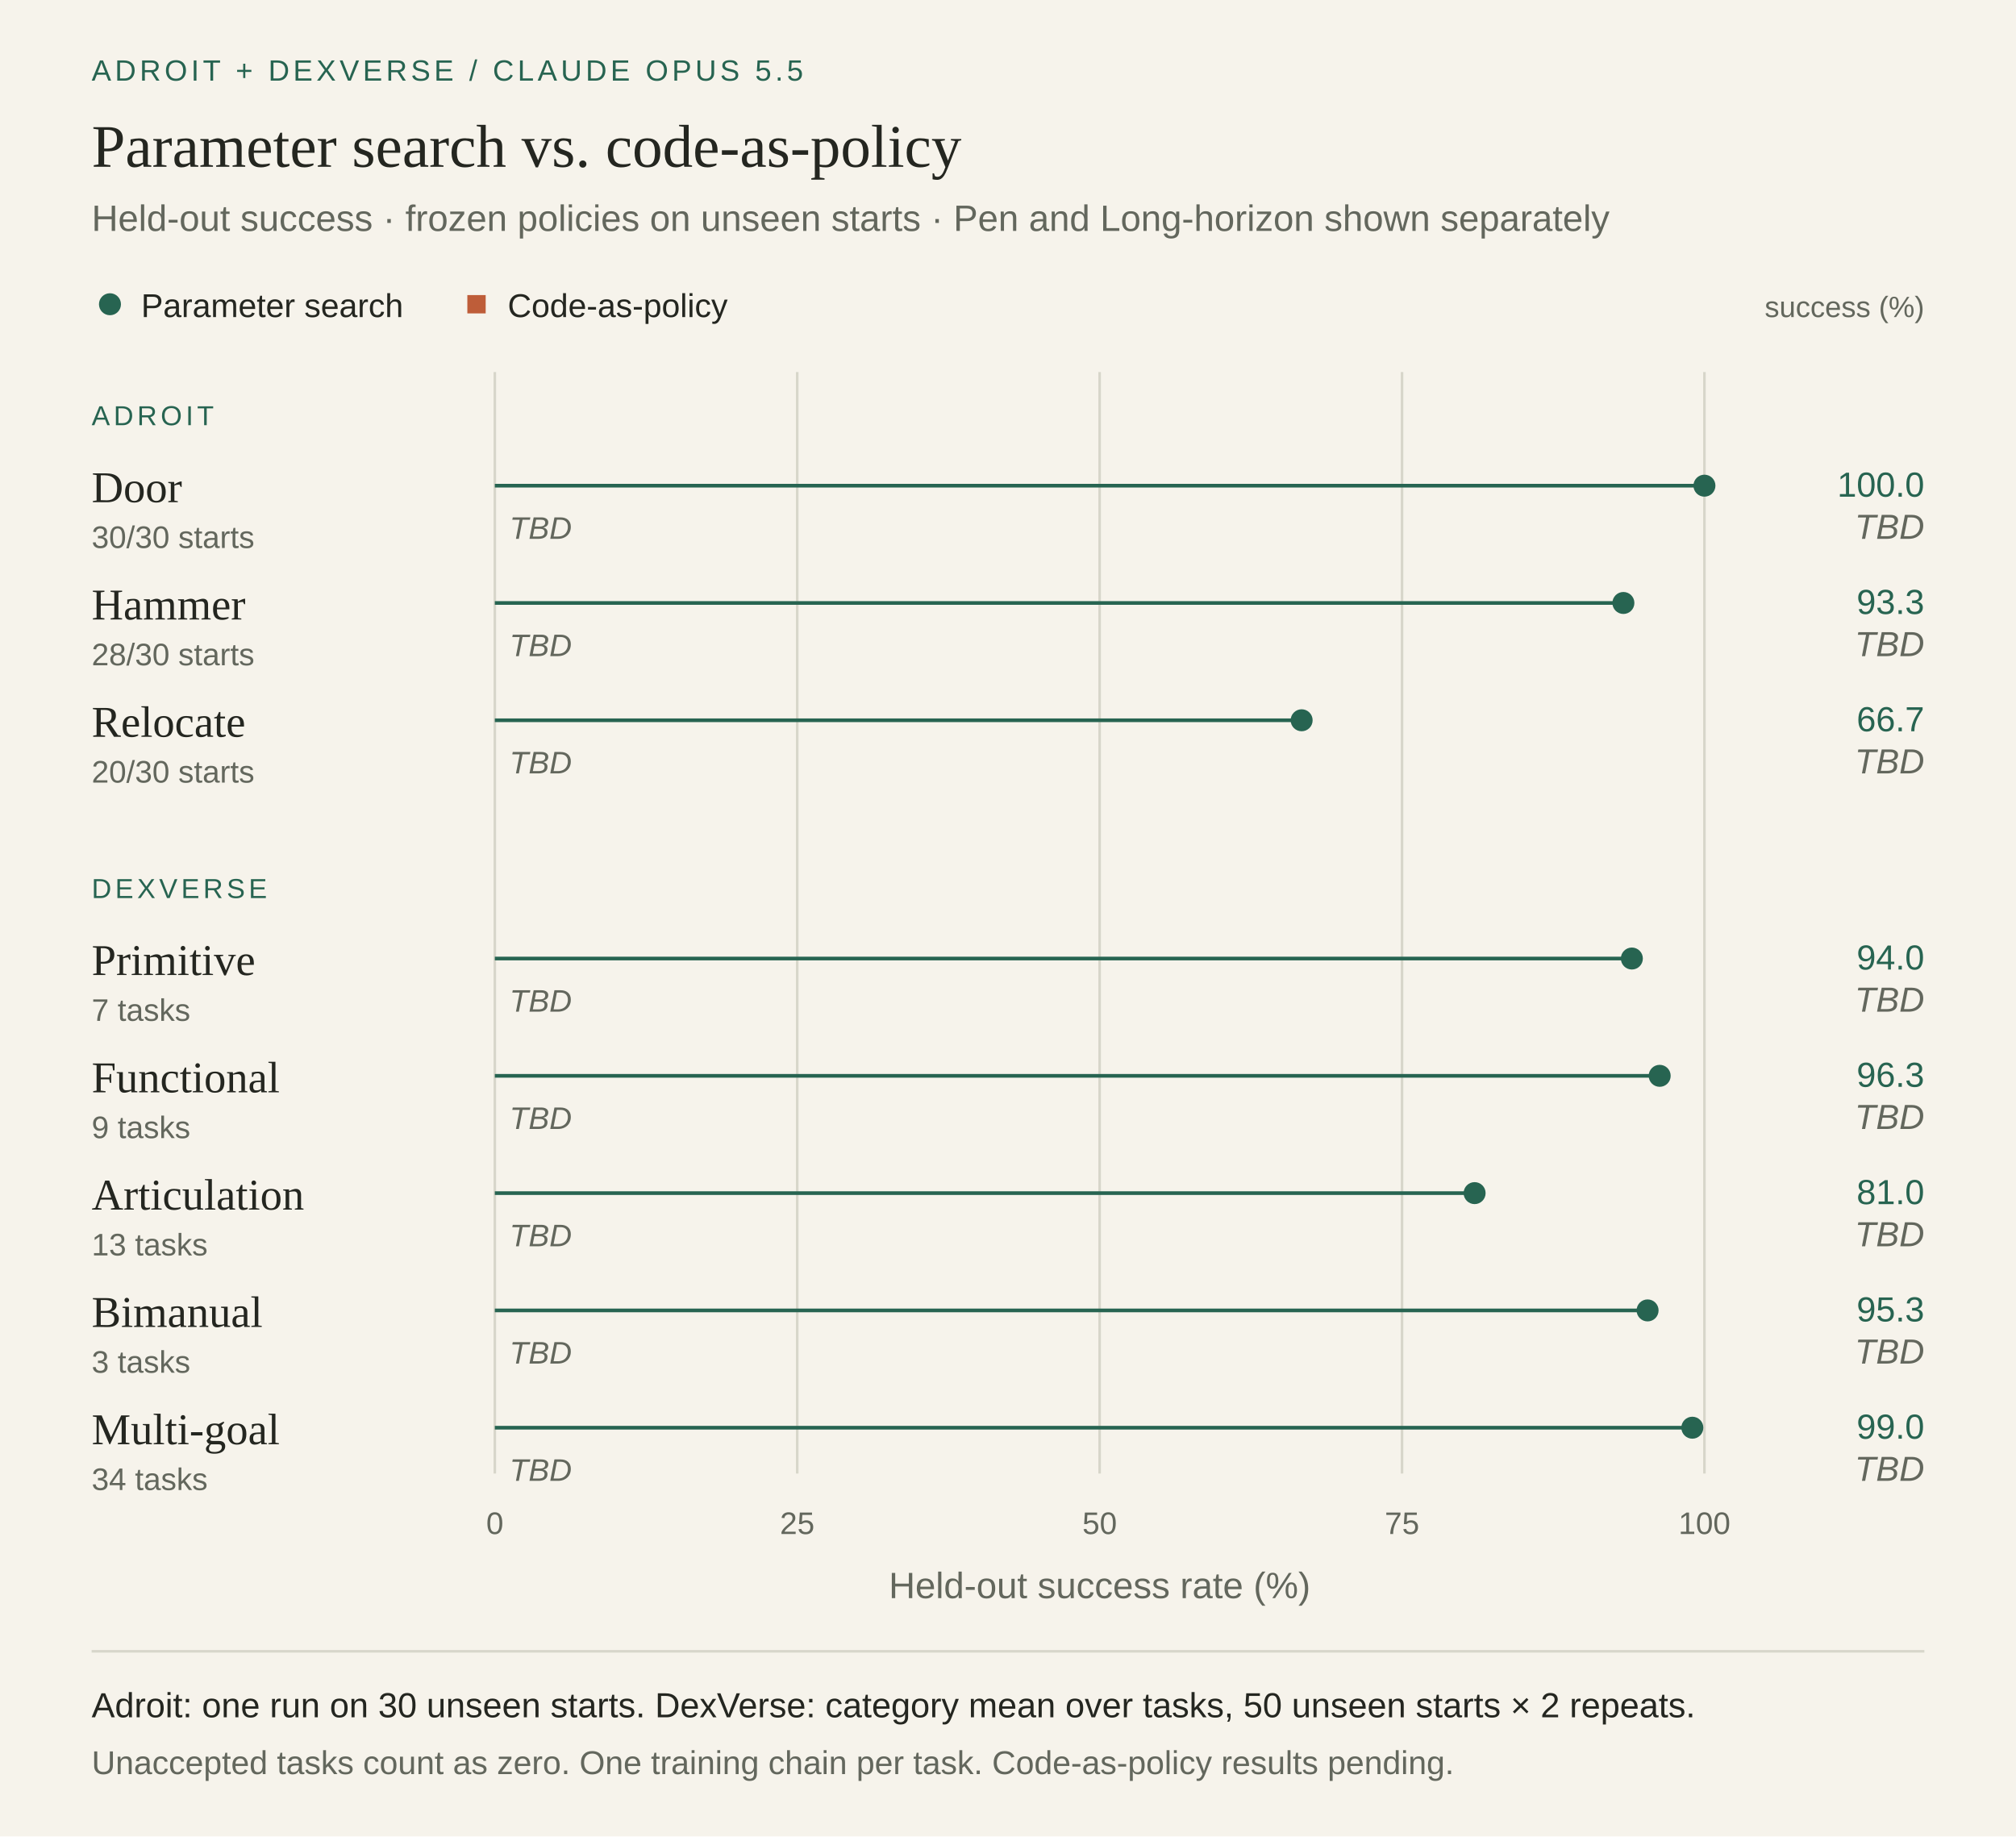
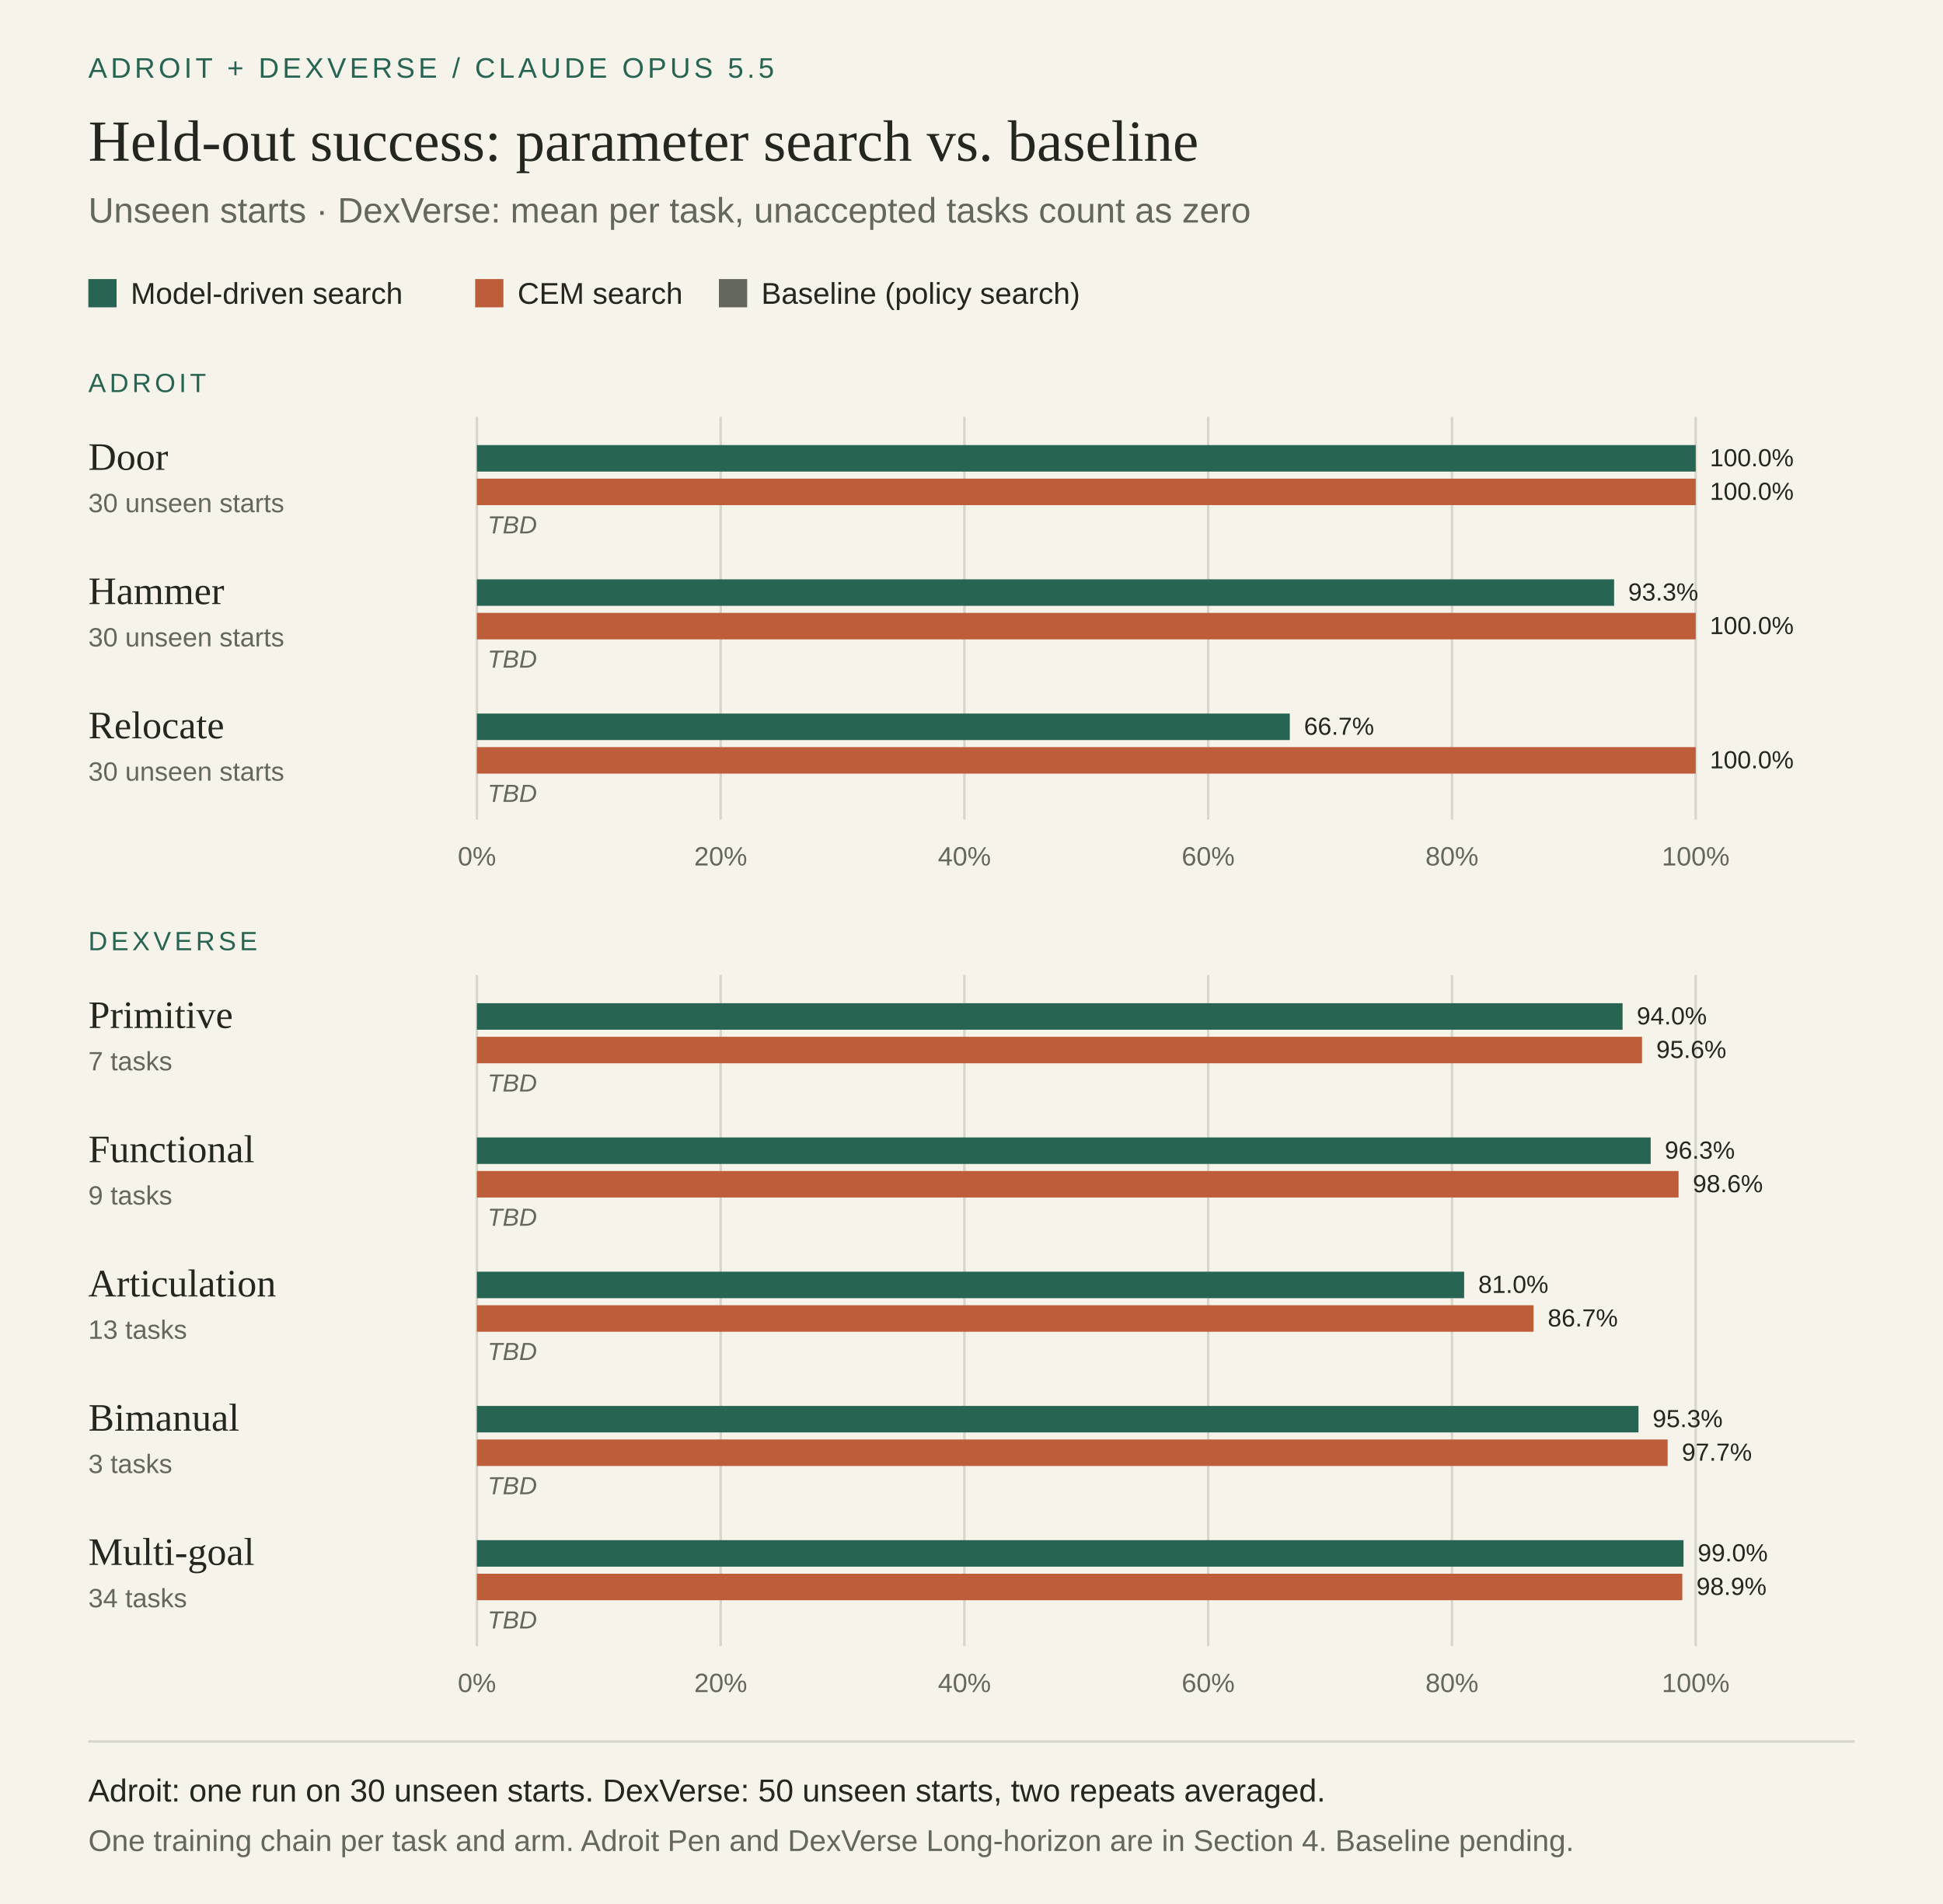
- <svg xmlns="http://www.w3.org/2000/svg" width="1100" height="1002" viewBox="0 0 1100 1002" role="img" aria-labelledby="figure-title figure-desc">
+ <svg xmlns="http://www.w3.org/2000/svg" width="1100" height="1078" viewBox="0 0 1100 1078" role="img" aria-labelledby="figure-title figure-desc">
  <defs>
    <marker id="arrow" markerWidth="8" markerHeight="8" refX="7" refY="4" orient="auto" markerUnits="userSpaceOnUse">
      <path d="M 0 0 L 8 4 L 0 8 Z" fill="#276451" />
    </marker>
  </defs>
-   <rect width="1100" height="1002" fill="#f6f3eb" />
+   <rect width="1100" height="1078" fill="#f6f3eb" />
  <text x="50" y="44" font-family="Arial, Helvetica, sans-serif" font-size="16" fill="#276451" text-anchor="start" letter-spacing="2">ADROIT + DEXVERSE  /  CLAUDE OPUS 5.5</text>
-   <text x="50" y="91" font-family="Georgia, 'Times New Roman', serif" font-size="33" fill="#242620" text-anchor="start">Parameter search vs. code-as-policy</text>
-   <text x="50" y="126" font-family="Arial, Helvetica, sans-serif" font-size="20" fill="#63675d" text-anchor="start">Held-out success · frozen policies on unseen starts · Pen and Long-horizon shown separately</text>
-   <circle cx="60" cy="166" r="6" fill="#276451" />
-   <text x="77" y="173" font-family="Arial, Helvetica, sans-serif" font-size="18" fill="#242620" text-anchor="start">Parameter search</text>
-   <rect x="255" y="161" width="10" height="10" fill="#be5d39" />
-   <text x="277" y="173" font-family="Arial, Helvetica, sans-serif" font-size="18" fill="#242620" text-anchor="start">Code-as-policy</text>
-   <text x="1050" y="173" font-family="Arial, Helvetica, sans-serif" font-size="16" fill="#63675d" text-anchor="end">success (%)</text>
-   <line x1="270.0" y1="203" x2="270.0" y2="804" stroke="#d7d6ca" stroke-width="1.4" />
-   <text x="270.0" y="837" font-family="Arial, Helvetica, sans-serif" font-size="17" fill="#63675d" text-anchor="middle">0</text>
-   <line x1="435.0" y1="203" x2="435.0" y2="804" stroke="#d7d6ca" stroke-width="1.4" />
-   <text x="435.0" y="837" font-family="Arial, Helvetica, sans-serif" font-size="17" fill="#63675d" text-anchor="middle">25</text>
-   <line x1="600.0" y1="203" x2="600.0" y2="804" stroke="#d7d6ca" stroke-width="1.4" />
-   <text x="600.0" y="837" font-family="Arial, Helvetica, sans-serif" font-size="17" fill="#63675d" text-anchor="middle">50</text>
-   <line x1="765.0" y1="203" x2="765.0" y2="804" stroke="#d7d6ca" stroke-width="1.4" />
-   <text x="765.0" y="837" font-family="Arial, Helvetica, sans-serif" font-size="17" fill="#63675d" text-anchor="middle">75</text>
-   <line x1="930.0" y1="203" x2="930.0" y2="804" stroke="#d7d6ca" stroke-width="1.4" />
-   <text x="930.0" y="837" font-family="Arial, Helvetica, sans-serif" font-size="17" fill="#63675d" text-anchor="middle">100</text>
-   <text x="50" y="232" font-family="Arial, Helvetica, sans-serif" font-size="15" fill="#276451" text-anchor="start" letter-spacing="2">ADROIT</text>
-   <text x="50" y="274" font-family="Georgia, 'Times New Roman', serif" font-size="24" fill="#242620" text-anchor="start">Door</text>
-   <text x="50" y="299" font-family="Arial, Helvetica, sans-serif" font-size="17" fill="#63675d" text-anchor="start">30/30 starts</text>
-   <line x1="270" y1="265" x2="930.0" y2="265" stroke="#276451" stroke-width="2" />
-   <circle cx="930.0" cy="265" r="6" fill="#276451" />
-   <text x="1050" y="271" font-family="Arial, Helvetica, sans-serif" font-size="19" fill="#276451" text-anchor="end">100.0</text>
-   <text x="278" y="294" font-family="Arial, Helvetica, sans-serif" font-size="17" fill="#63675d" text-anchor="start" font-style="italic">TBD</text>
-   <text x="1050" y="294" font-family="Arial, Helvetica, sans-serif" font-size="19" fill="#63675d" text-anchor="end" font-style="italic">TBD</text>
-   <text x="50" y="338" font-family="Georgia, 'Times New Roman', serif" font-size="24" fill="#242620" text-anchor="start">Hammer</text>
-   <text x="50" y="363" font-family="Arial, Helvetica, sans-serif" font-size="17" fill="#63675d" text-anchor="start">28/30 starts</text>
-   <line x1="270" y1="329" x2="885.78" y2="329" stroke="#276451" stroke-width="2" />
-   <circle cx="885.78" cy="329" r="6" fill="#276451" />
-   <text x="1050" y="335" font-family="Arial, Helvetica, sans-serif" font-size="19" fill="#276451" text-anchor="end">93.3</text>
-   <text x="278" y="358" font-family="Arial, Helvetica, sans-serif" font-size="17" fill="#63675d" text-anchor="start" font-style="italic">TBD</text>
-   <text x="1050" y="358" font-family="Arial, Helvetica, sans-serif" font-size="19" fill="#63675d" text-anchor="end" font-style="italic">TBD</text>
-   <text x="50" y="402" font-family="Georgia, 'Times New Roman', serif" font-size="24" fill="#242620" text-anchor="start">Relocate</text>
-   <text x="50" y="427" font-family="Arial, Helvetica, sans-serif" font-size="17" fill="#63675d" text-anchor="start">20/30 starts</text>
-   <line x1="270" y1="393" x2="710.22" y2="393" stroke="#276451" stroke-width="2" />
-   <circle cx="710.22" cy="393" r="6" fill="#276451" />
-   <text x="1050" y="399" font-family="Arial, Helvetica, sans-serif" font-size="19" fill="#276451" text-anchor="end">66.7</text>
-   <text x="278" y="422" font-family="Arial, Helvetica, sans-serif" font-size="17" fill="#63675d" text-anchor="start" font-style="italic">TBD</text>
-   <text x="1050" y="422" font-family="Arial, Helvetica, sans-serif" font-size="19" fill="#63675d" text-anchor="end" font-style="italic">TBD</text>
-   <text x="50" y="490" font-family="Arial, Helvetica, sans-serif" font-size="15" fill="#276451" text-anchor="start" letter-spacing="2">DEXVERSE</text>
-   <text x="50" y="532" font-family="Georgia, 'Times New Roman', serif" font-size="24" fill="#242620" text-anchor="start">Primitive</text>
-   <text x="50" y="557" font-family="Arial, Helvetica, sans-serif" font-size="17" fill="#63675d" text-anchor="start">7 tasks</text>
-   <line x1="270" y1="523" x2="890.4" y2="523" stroke="#276451" stroke-width="2" />
-   <circle cx="890.4" cy="523" r="6" fill="#276451" />
-   <text x="1050" y="529" font-family="Arial, Helvetica, sans-serif" font-size="19" fill="#276451" text-anchor="end">94.0</text>
-   <text x="278" y="552" font-family="Arial, Helvetica, sans-serif" font-size="17" fill="#63675d" text-anchor="start" font-style="italic">TBD</text>
-   <text x="1050" y="552" font-family="Arial, Helvetica, sans-serif" font-size="19" fill="#63675d" text-anchor="end" font-style="italic">TBD</text>
-   <text x="50" y="596" font-family="Georgia, 'Times New Roman', serif" font-size="24" fill="#242620" text-anchor="start">Functional</text>
-   <text x="50" y="621" font-family="Arial, Helvetica, sans-serif" font-size="17" fill="#63675d" text-anchor="start">9 tasks</text>
-   <line x1="270" y1="587" x2="905.58" y2="587" stroke="#276451" stroke-width="2" />
-   <circle cx="905.58" cy="587" r="6" fill="#276451" />
-   <text x="1050" y="593" font-family="Arial, Helvetica, sans-serif" font-size="19" fill="#276451" text-anchor="end">96.3</text>
-   <text x="278" y="616" font-family="Arial, Helvetica, sans-serif" font-size="17" fill="#63675d" text-anchor="start" font-style="italic">TBD</text>
-   <text x="1050" y="616" font-family="Arial, Helvetica, sans-serif" font-size="19" fill="#63675d" text-anchor="end" font-style="italic">TBD</text>
-   <text x="50" y="660" font-family="Georgia, 'Times New Roman', serif" font-size="24" fill="#242620" text-anchor="start">Articulation</text>
-   <text x="50" y="685" font-family="Arial, Helvetica, sans-serif" font-size="17" fill="#63675d" text-anchor="start">13 tasks</text>
-   <line x1="270" y1="651" x2="804.6" y2="651" stroke="#276451" stroke-width="2" />
-   <circle cx="804.6" cy="651" r="6" fill="#276451" />
-   <text x="1050" y="657" font-family="Arial, Helvetica, sans-serif" font-size="19" fill="#276451" text-anchor="end">81.0</text>
-   <text x="278" y="680" font-family="Arial, Helvetica, sans-serif" font-size="17" fill="#63675d" text-anchor="start" font-style="italic">TBD</text>
-   <text x="1050" y="680" font-family="Arial, Helvetica, sans-serif" font-size="19" fill="#63675d" text-anchor="end" font-style="italic">TBD</text>
-   <text x="50" y="724" font-family="Georgia, 'Times New Roman', serif" font-size="24" fill="#242620" text-anchor="start">Bimanual</text>
-   <text x="50" y="749" font-family="Arial, Helvetica, sans-serif" font-size="17" fill="#63675d" text-anchor="start">3 tasks</text>
-   <line x1="270" y1="715" x2="898.98" y2="715" stroke="#276451" stroke-width="2" />
-   <circle cx="898.98" cy="715" r="6" fill="#276451" />
-   <text x="1050" y="721" font-family="Arial, Helvetica, sans-serif" font-size="19" fill="#276451" text-anchor="end">95.3</text>
-   <text x="278" y="744" font-family="Arial, Helvetica, sans-serif" font-size="17" fill="#63675d" text-anchor="start" font-style="italic">TBD</text>
-   <text x="1050" y="744" font-family="Arial, Helvetica, sans-serif" font-size="19" fill="#63675d" text-anchor="end" font-style="italic">TBD</text>
-   <text x="50" y="788" font-family="Georgia, 'Times New Roman', serif" font-size="24" fill="#242620" text-anchor="start">Multi-goal</text>
-   <text x="50" y="813" font-family="Arial, Helvetica, sans-serif" font-size="17" fill="#63675d" text-anchor="start">34 tasks</text>
-   <line x1="270" y1="779" x2="923.4" y2="779" stroke="#276451" stroke-width="2" />
-   <circle cx="923.4" cy="779" r="6" fill="#276451" />
-   <text x="1050" y="785" font-family="Arial, Helvetica, sans-serif" font-size="19" fill="#276451" text-anchor="end">99.0</text>
-   <text x="278" y="808" font-family="Arial, Helvetica, sans-serif" font-size="17" fill="#63675d" text-anchor="start" font-style="italic">TBD</text>
-   <text x="1050" y="808" font-family="Arial, Helvetica, sans-serif" font-size="19" fill="#63675d" text-anchor="end" font-style="italic">TBD</text>
-   <text x="600.0" y="872" font-family="Arial, Helvetica, sans-serif" font-size="20" fill="#63675d" text-anchor="middle">Held-out success rate (%)</text>
-   <line x1="50" y1="901" x2="1050" y2="901" stroke="#d7d6ca" stroke-width="1.4" />
-   <text x="50" y="937" font-family="Arial, Helvetica, sans-serif" font-size="19" fill="#242620" text-anchor="start">Adroit: one run on 30 unseen starts. DexVerse: category mean over tasks, 50 unseen starts × 2 repeats.</text>
-   <text x="50" y="968" font-family="Arial, Helvetica, sans-serif" font-size="18" fill="#63675d" text-anchor="start">Unaccepted tasks count as zero. One training chain per task. Code-as-policy results pending.</text>
+   <text x="50" y="91" font-family="Georgia, 'Times New Roman', serif" font-size="33" fill="#242620" text-anchor="start">Held-out success: parameter search vs. baseline</text>
+   <text x="50" y="126" font-family="Arial, Helvetica, sans-serif" font-size="20" fill="#63675d" text-anchor="start">Unseen starts · DexVerse: mean per task, unaccepted tasks count as zero</text>
+   <rect x="50" y="158" width="16" height="16" fill="#276451" />
+   <text x="74" y="172" font-family="Arial, Helvetica, sans-serif" font-size="17" fill="#242620" text-anchor="start">Model-driven search</text>
+   <rect x="269" y="158" width="16" height="16" fill="#be5d39" />
+   <text x="293" y="172" font-family="Arial, Helvetica, sans-serif" font-size="17" fill="#242620" text-anchor="start">CEM search</text>
+   <rect x="407" y="158" width="16" height="16" fill="#63675d" />
+   <text x="431" y="172" font-family="Arial, Helvetica, sans-serif" font-size="17" fill="#242620" text-anchor="start">Baseline (policy search)</text>
+   <text x="50" y="222" font-family="Arial, Helvetica, sans-serif" font-size="15" fill="#276451" text-anchor="start" letter-spacing="2">ADROIT</text>
+   <line x1="270.0" y1="236" x2="270.0" y2="464" stroke="#d7d6ca" stroke-width="1.4" />
+   <text x="270.0" y="490" font-family="Arial, Helvetica, sans-serif" font-size="15" fill="#63675d" text-anchor="middle">0%</text>
+   <line x1="408.0" y1="236" x2="408.0" y2="464" stroke="#d7d6ca" stroke-width="1.4" />
+   <text x="408.0" y="490" font-family="Arial, Helvetica, sans-serif" font-size="15" fill="#63675d" text-anchor="middle">20%</text>
+   <line x1="546.0" y1="236" x2="546.0" y2="464" stroke="#d7d6ca" stroke-width="1.4" />
+   <text x="546.0" y="490" font-family="Arial, Helvetica, sans-serif" font-size="15" fill="#63675d" text-anchor="middle">40%</text>
+   <line x1="684.0" y1="236" x2="684.0" y2="464" stroke="#d7d6ca" stroke-width="1.4" />
+   <text x="684.0" y="490" font-family="Arial, Helvetica, sans-serif" font-size="15" fill="#63675d" text-anchor="middle">60%</text>
+   <line x1="822.0" y1="236" x2="822.0" y2="464" stroke="#d7d6ca" stroke-width="1.4" />
+   <text x="822.0" y="490" font-family="Arial, Helvetica, sans-serif" font-size="15" fill="#63675d" text-anchor="middle">80%</text>
+   <line x1="960.0" y1="236" x2="960.0" y2="464" stroke="#d7d6ca" stroke-width="1.4" />
+   <text x="960.0" y="490" font-family="Arial, Helvetica, sans-serif" font-size="15" fill="#63675d" text-anchor="middle">100%</text>
+   <text x="50" y="266" font-family="Georgia, 'Times New Roman', serif" font-size="22" fill="#242620" text-anchor="start">Door</text>
+   <text x="50" y="290" font-family="Arial, Helvetica, sans-serif" font-size="15" fill="#63675d" text-anchor="start">30 unseen starts</text>
+   <rect x="270" y="252" width="690.0" height="15" fill="#276451" />
+   <text x="968.0" y="264" font-family="Arial, Helvetica, sans-serif" font-size="14" fill="#242620" text-anchor="start">100.0%</text>
+   <rect x="270" y="271" width="690.0" height="15" fill="#be5d39" />
+   <text x="968.0" y="283" font-family="Arial, Helvetica, sans-serif" font-size="14" fill="#242620" text-anchor="start">100.0%</text>
+   <text x="276" y="302" font-family="Arial, Helvetica, sans-serif" font-size="14" fill="#63675d" text-anchor="start" font-style="italic">TBD</text>
+   <text x="50" y="342" font-family="Georgia, 'Times New Roman', serif" font-size="22" fill="#242620" text-anchor="start">Hammer</text>
+   <text x="50" y="366" font-family="Arial, Helvetica, sans-serif" font-size="15" fill="#63675d" text-anchor="start">30 unseen starts</text>
+   <rect x="270" y="328" width="643.8" height="15" fill="#276451" />
+   <text x="921.77" y="340" font-family="Arial, Helvetica, sans-serif" font-size="14" fill="#242620" text-anchor="start">93.3%</text>
+   <rect x="270" y="347" width="690.0" height="15" fill="#be5d39" />
+   <text x="968.0" y="359" font-family="Arial, Helvetica, sans-serif" font-size="14" fill="#242620" text-anchor="start">100.0%</text>
+   <text x="276" y="378" font-family="Arial, Helvetica, sans-serif" font-size="14" fill="#63675d" text-anchor="start" font-style="italic">TBD</text>
+   <text x="50" y="418" font-family="Georgia, 'Times New Roman', serif" font-size="22" fill="#242620" text-anchor="start">Relocate</text>
+   <text x="50" y="442" font-family="Arial, Helvetica, sans-serif" font-size="15" fill="#63675d" text-anchor="start">30 unseen starts</text>
+   <rect x="270" y="404" width="460.2" height="15" fill="#276451" />
+   <text x="738.23" y="416" font-family="Arial, Helvetica, sans-serif" font-size="14" fill="#242620" text-anchor="start">66.7%</text>
+   <rect x="270" y="423" width="690.0" height="15" fill="#be5d39" />
+   <text x="968.0" y="435" font-family="Arial, Helvetica, sans-serif" font-size="14" fill="#242620" text-anchor="start">100.0%</text>
+   <text x="276" y="454" font-family="Arial, Helvetica, sans-serif" font-size="14" fill="#63675d" text-anchor="start" font-style="italic">TBD</text>
+   <text x="50" y="538" font-family="Arial, Helvetica, sans-serif" font-size="15" fill="#276451" text-anchor="start" letter-spacing="2">DEXVERSE</text>
+   <line x1="270.0" y1="552" x2="270.0" y2="932" stroke="#d7d6ca" stroke-width="1.4" />
+   <text x="270.0" y="958" font-family="Arial, Helvetica, sans-serif" font-size="15" fill="#63675d" text-anchor="middle">0%</text>
+   <line x1="408.0" y1="552" x2="408.0" y2="932" stroke="#d7d6ca" stroke-width="1.4" />
+   <text x="408.0" y="958" font-family="Arial, Helvetica, sans-serif" font-size="15" fill="#63675d" text-anchor="middle">20%</text>
+   <line x1="546.0" y1="552" x2="546.0" y2="932" stroke="#d7d6ca" stroke-width="1.4" />
+   <text x="546.0" y="958" font-family="Arial, Helvetica, sans-serif" font-size="15" fill="#63675d" text-anchor="middle">40%</text>
+   <line x1="684.0" y1="552" x2="684.0" y2="932" stroke="#d7d6ca" stroke-width="1.4" />
+   <text x="684.0" y="958" font-family="Arial, Helvetica, sans-serif" font-size="15" fill="#63675d" text-anchor="middle">60%</text>
+   <line x1="822.0" y1="552" x2="822.0" y2="932" stroke="#d7d6ca" stroke-width="1.4" />
+   <text x="822.0" y="958" font-family="Arial, Helvetica, sans-serif" font-size="15" fill="#63675d" text-anchor="middle">80%</text>
+   <line x1="960.0" y1="552" x2="960.0" y2="932" stroke="#d7d6ca" stroke-width="1.4" />
+   <text x="960.0" y="958" font-family="Arial, Helvetica, sans-serif" font-size="15" fill="#63675d" text-anchor="middle">100%</text>
+   <text x="50" y="582" font-family="Georgia, 'Times New Roman', serif" font-size="22" fill="#242620" text-anchor="start">Primitive</text>
+   <text x="50" y="606" font-family="Arial, Helvetica, sans-serif" font-size="15" fill="#63675d" text-anchor="start">7 tasks</text>
+   <rect x="270" y="568" width="648.6" height="15" fill="#276451" />
+   <text x="926.6" y="580" font-family="Arial, Helvetica, sans-serif" font-size="14" fill="#242620" text-anchor="start">94.0%</text>
+   <rect x="270" y="587" width="659.6" height="15" fill="#be5d39" />
+   <text x="937.64" y="599" font-family="Arial, Helvetica, sans-serif" font-size="14" fill="#242620" text-anchor="start">95.6%</text>
+   <text x="276" y="618" font-family="Arial, Helvetica, sans-serif" font-size="14" fill="#63675d" text-anchor="start" font-style="italic">TBD</text>
+   <text x="50" y="658" font-family="Georgia, 'Times New Roman', serif" font-size="22" fill="#242620" text-anchor="start">Functional</text>
+   <text x="50" y="682" font-family="Arial, Helvetica, sans-serif" font-size="15" fill="#63675d" text-anchor="start">9 tasks</text>
+   <rect x="270" y="644" width="664.5" height="15" fill="#276451" />
+   <text x="942.47" y="656" font-family="Arial, Helvetica, sans-serif" font-size="14" fill="#242620" text-anchor="start">96.3%</text>
+   <rect x="270" y="663" width="680.3" height="15" fill="#be5d39" />
+   <text x="958.34" y="675" font-family="Arial, Helvetica, sans-serif" font-size="14" fill="#242620" text-anchor="start">98.6%</text>
+   <text x="276" y="694" font-family="Arial, Helvetica, sans-serif" font-size="14" fill="#63675d" text-anchor="start" font-style="italic">TBD</text>
+   <text x="50" y="734" font-family="Georgia, 'Times New Roman', serif" font-size="22" fill="#242620" text-anchor="start">Articulation</text>
+   <text x="50" y="758" font-family="Arial, Helvetica, sans-serif" font-size="15" fill="#63675d" text-anchor="start">13 tasks</text>
+   <rect x="270" y="720" width="558.9" height="15" fill="#276451" />
+   <text x="836.9" y="732" font-family="Arial, Helvetica, sans-serif" font-size="14" fill="#242620" text-anchor="start">81.0%</text>
+   <rect x="270" y="739" width="598.2" height="15" fill="#be5d39" />
+   <text x="876.23" y="751" font-family="Arial, Helvetica, sans-serif" font-size="14" fill="#242620" text-anchor="start">86.7%</text>
+   <text x="276" y="770" font-family="Arial, Helvetica, sans-serif" font-size="14" fill="#63675d" text-anchor="start" font-style="italic">TBD</text>
+   <text x="50" y="810" font-family="Georgia, 'Times New Roman', serif" font-size="22" fill="#242620" text-anchor="start">Bimanual</text>
+   <text x="50" y="834" font-family="Arial, Helvetica, sans-serif" font-size="15" fill="#63675d" text-anchor="start">3 tasks</text>
+   <rect x="270" y="796" width="657.6" height="15" fill="#276451" />
+   <text x="935.57" y="808" font-family="Arial, Helvetica, sans-serif" font-size="14" fill="#242620" text-anchor="start">95.3%</text>
+   <rect x="270" y="815" width="674.1" height="15" fill="#be5d39" />
+   <text x="952.13" y="827" font-family="Arial, Helvetica, sans-serif" font-size="14" fill="#242620" text-anchor="start">97.7%</text>
+   <text x="276" y="846" font-family="Arial, Helvetica, sans-serif" font-size="14" fill="#63675d" text-anchor="start" font-style="italic">TBD</text>
+   <text x="50" y="886" font-family="Georgia, 'Times New Roman', serif" font-size="22" fill="#242620" text-anchor="start">Multi-goal</text>
+   <text x="50" y="910" font-family="Arial, Helvetica, sans-serif" font-size="15" fill="#63675d" text-anchor="start">34 tasks</text>
+   <rect x="270" y="872" width="683.1" height="15" fill="#276451" />
+   <text x="961.1" y="884" font-family="Arial, Helvetica, sans-serif" font-size="14" fill="#242620" text-anchor="start">99.0%</text>
+   <rect x="270" y="891" width="682.4" height="15" fill="#be5d39" />
+   <text x="960.41" y="903" font-family="Arial, Helvetica, sans-serif" font-size="14" fill="#242620" text-anchor="start">98.9%</text>
+   <text x="276" y="922" font-family="Arial, Helvetica, sans-serif" font-size="14" fill="#63675d" text-anchor="start" font-style="italic">TBD</text>
+   <line x1="50" y1="986" x2="1050" y2="986" stroke="#d7d6ca" stroke-width="1.4" />
+   <text x="50" y="1020" font-family="Arial, Helvetica, sans-serif" font-size="18" fill="#242620" text-anchor="start">Adroit: one run on 30 unseen starts. DexVerse: 50 unseen starts, two repeats averaged.</text>
+   <text x="50" y="1048" font-family="Arial, Helvetica, sans-serif" font-size="17" fill="#63675d" text-anchor="start">One training chain per task and arm. Adroit Pen and DexVerse Long-horizon are in Section 4. Baseline pending.</text>
</svg>
